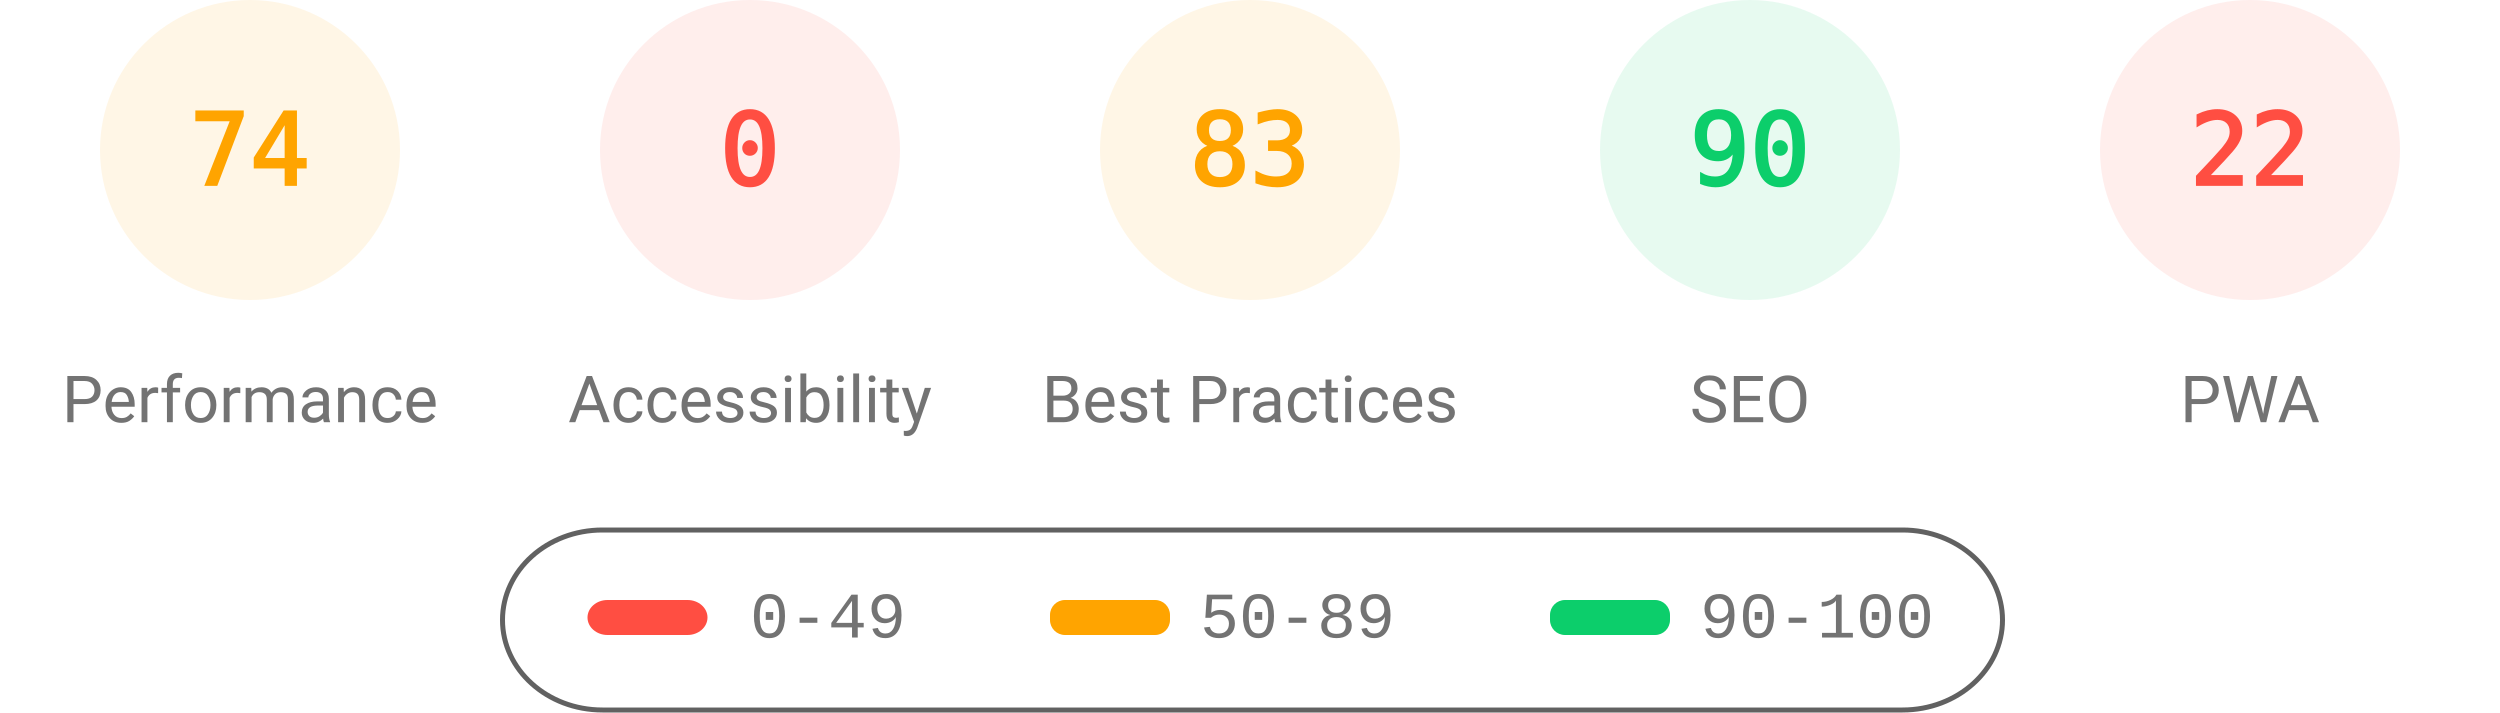
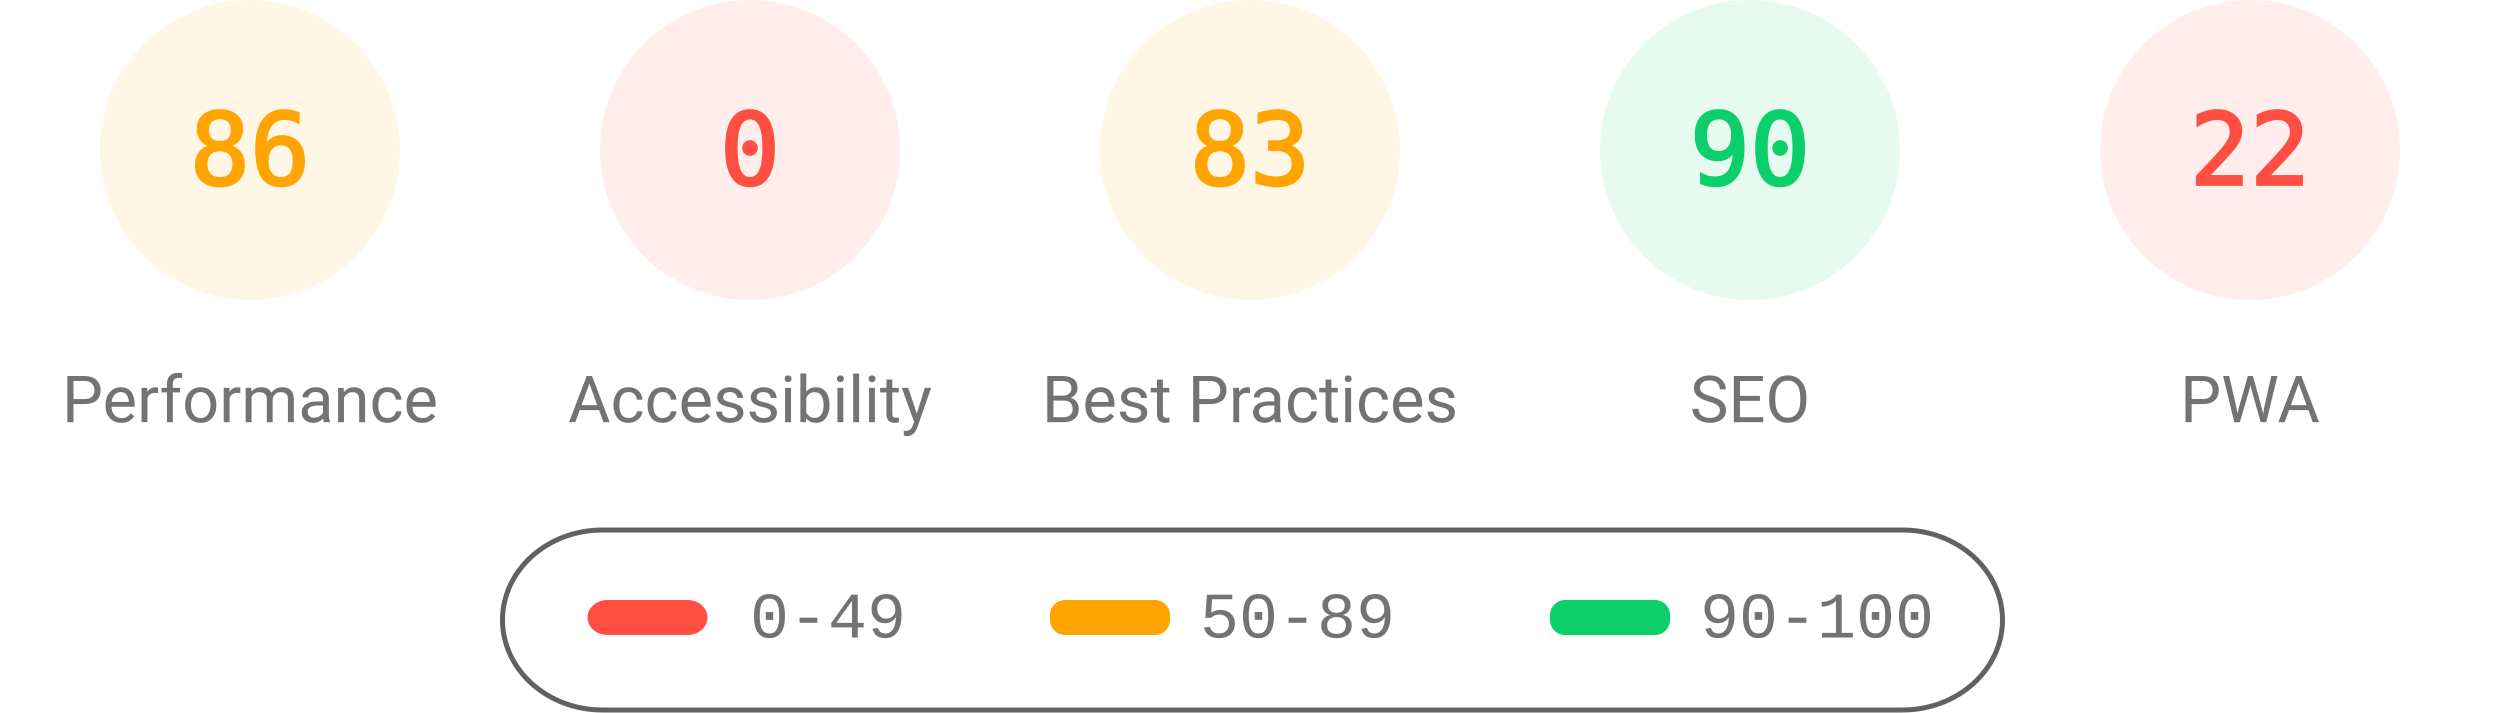
<svg xmlns="http://www.w3.org/2000/svg" fill="none" width="1000" height="285">
  <style>.gauge-base{opacity:.1}.gauge-arc{fill:none;animation-delay:250ms;stroke-linecap:round;transform:rotate(-90deg);transform-origin:100px 60px;animation:load-gauge 1s ease forwards}.guage-text{font-size:40px;font-family:monospace;text-align:center}.guage-red{color:#ff4e42;fill:#ff4e42;stroke:#ff4e42}.guage-orange{color:#ffa400;fill:#ffa400;stroke:#ffa400}.guage-green{color:#0cce6b;fill:#0cce6b;stroke:#0cce6b}.guage-undefined{color:#5c5c5c;fill:#5c5c5c;stroke:#5c5c5c}.guage-title{color:#737373;fill:#737373;stroke:none;font-size:26px;line-height:26px;font-family:Roboto,Halvetica,Arial,sans-serif}@keyframes load-gauge{from{stroke-dasharray:0 352.858}}</style>
  <svg class="guage-div guage-perf guage-orange" viewBox="0 0 200 200" width="200" height="200">
    <circle class="gauge-base" r="56" cx="100" cy="60" stroke-width="8" />
-     <circle class="gauge-arc guage-arc-1" r="56" cx="100" cy="60" stroke-width="8" style="stroke-dasharray:260.375,351.858" />
-     <text class="guage-text" x="100" y="60" alignment-baseline="central" dominant-baseline="central" text-anchor="middle">74</text>
+     <circle class="gauge-arc guage-arc-1" r="56" cx="100" cy="60" stroke-width="8" style="stroke-dasharray:302.598,351.858" />
+     <text class="guage-text" x="100" y="60" alignment-baseline="central" dominant-baseline="central" text-anchor="middle">86</text>
    <text class="guage-title" x="100" y="160" alignment-baseline="central" dominant-baseline="central" text-anchor="middle">Performance</text>
  </svg>
  <svg class="guage-div guage-acc guage-red" viewBox="0 0 200 200" width="200" height="200" x="200">
    <circle class="gauge-base" r="56" cx="100" cy="60" stroke-width="8" />
    <circle class="gauge-arc guage-arc-2" r="56" cx="100" cy="60" stroke-width="8" style="stroke-dasharray:0,351.858" />
    <text class="guage-text" x="100" y="60" alignment-baseline="central" dominant-baseline="central" text-anchor="middle">0</text>
    <text class="guage-title" x="100" y="160" alignment-baseline="central" dominant-baseline="central" text-anchor="middle">Accessibility</text>
  </svg>
  <svg class="guage-div guage-best guage-orange" viewBox="0 0 200 200" width="200" height="200" x="400">
    <circle class="gauge-base" r="56" cx="100" cy="60" stroke-width="8" />
    <circle class="gauge-arc guage-arc-3" r="56" cx="100" cy="60" stroke-width="8" style="stroke-dasharray:292.042,351.858" />
    <text class="guage-text" x="100" y="60" alignment-baseline="central" dominant-baseline="central" text-anchor="middle">83</text>
    <text class="guage-title" x="100" y="160" alignment-baseline="central" dominant-baseline="central" text-anchor="middle">Best Practices</text>
  </svg>
  <svg class="guage-div guage-seo guage-green" viewBox="0 0 200 200" width="200" height="200" x="600">
    <circle class="gauge-base" r="56" cx="100" cy="60" stroke-width="8" />
    <circle class="gauge-arc guage-arc-4" r="56" cx="100" cy="60" stroke-width="8" style="stroke-dasharray:316.672,351.858" />
    <text class="guage-text" x="100" y="60" alignment-baseline="central" dominant-baseline="central" text-anchor="middle">90</text>
    <text class="guage-title" x="100" y="160" alignment-baseline="central" dominant-baseline="central" text-anchor="middle">SEO</text>
  </svg>
  <svg class="guage-div guage-pwa guage-red" viewBox="0 0 200 200" width="200" height="200" x="800">
    <circle class="gauge-base" r="56" cx="100" cy="60" stroke-width="8" />
    <circle class="gauge-arc guage-arc-4" r="56" cx="100" cy="60" stroke-width="8" style="stroke-dasharray:77.409,351.858" />
    <text class="guage-text" x="100" y="60" alignment-baseline="central" dominant-baseline="central" text-anchor="middle">22</text>
    <text class="guage-title" x="100" y="160" alignment-baseline="central" dominant-baseline="central" text-anchor="middle">PWA</text>
  </svg>
  <svg width="604" height="76" x="200" y="210">
    <path fill="none" id="canvas_background" d="M-1-1h604v80H-1z" />
    <rect fill-opacity="0" stroke="#616161" stroke-width="2" rx="40" id="svg_2" height="72" width="600" y="2" x="1" fill="#000" />
    <rect stroke="#000" rx="8" id="svg_3" height="14" width="48" y="30" x="35" stroke-opacity="null" stroke-width="0" fill="#ff4e42" />
    <rect stroke="#000" rx="6" id="svg_4" height="14" width="48" y="30" x="220" stroke-opacity="null" stroke-width="0" fill="#ffa400" />
    <rect stroke="#000" rx="6" id="svg_5" height="14" width="48" y="30" x="420" stroke-opacity="null" stroke-width="0" fill="#0cce6b" />
    <text xml:space="preserve" text-anchor="start" font-family="'Courier New', Courier, monospace" font-size="26" id="svg_6" y="45" x="100" stroke-opacity="null" stroke-width="0" stroke="#000" fill="#737373">0-49</text>
    <text xml:space="preserve" text-anchor="start" font-family="'Courier New', Courier, monospace" font-size="26" id="svg_7" y="45" x="280" stroke-opacity="null" stroke-width="0" stroke="#000" fill="#737373">50-89</text>
    <text xml:space="preserve" text-anchor="start" font-family="'Courier New', Courier, monospace" font-size="26" id="svg_8" y="45" x="480" stroke-opacity="null" stroke-width="0" stroke="#000" fill="#737373">90-100</text>
  </svg>
</svg>
